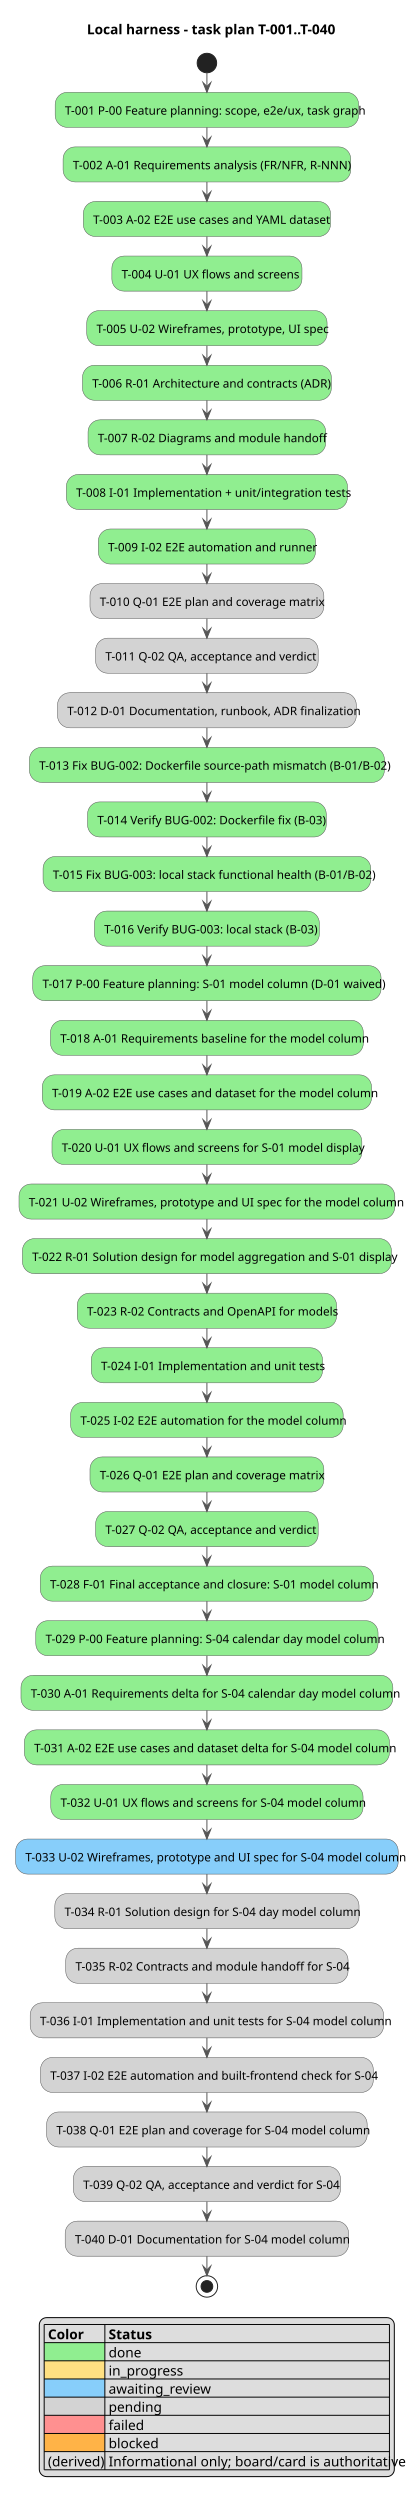
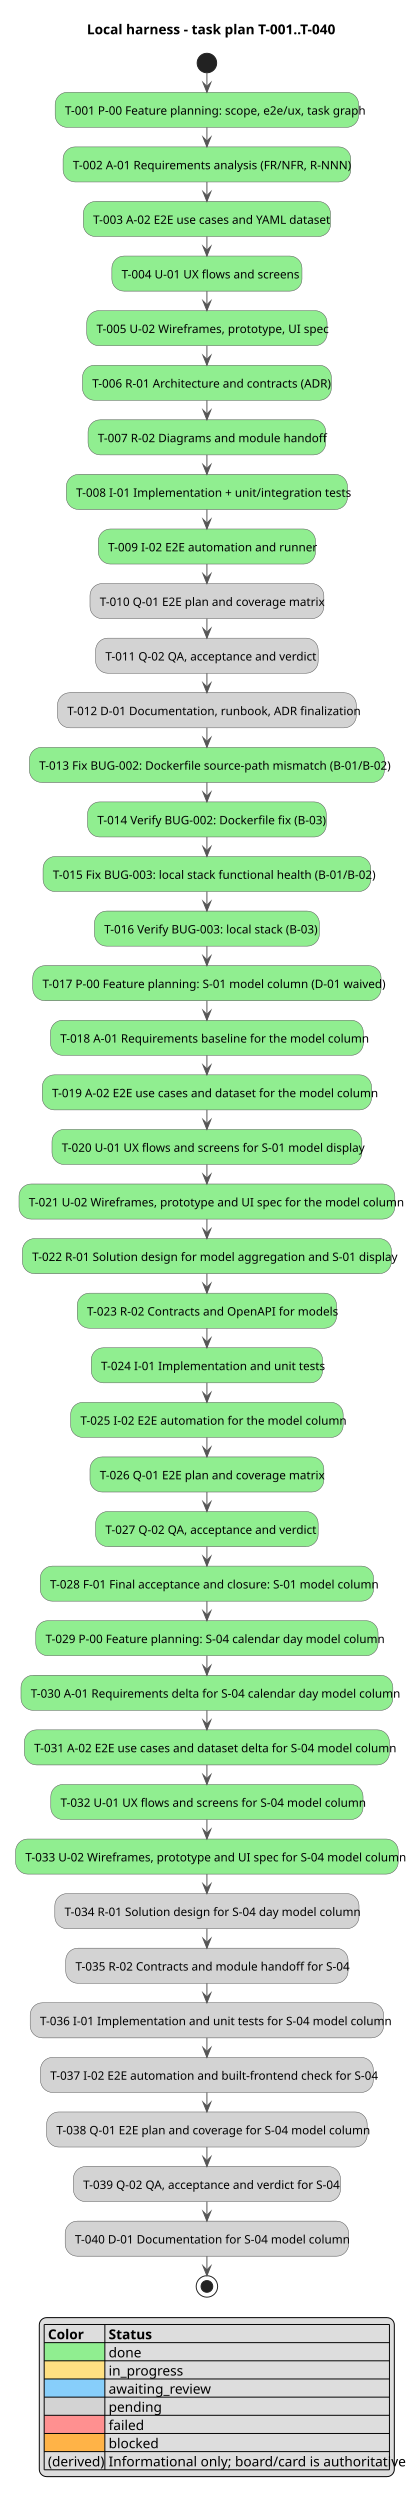
<svg xmlns="http://www.w3.org/2000/svg" version="1.1" data-diagram-type="ACTIVITY" style="width:428px;height:2563px;background:#FFFFFF;" width="428px" height="2563px" viewBox="0 0 428 2563" zoomAndPan="magnify" preserveAspectRatio="none" contentStyleType="text/css">
  <defs />
  <g font-family="sans-serif" lengthAdjust="spacing">
    <g class="title" data-source-line="5">
      <text x="89.088" y="35.107" fill="#000" font-size="14" textLength="248.076" font-weight="700" font-family="Segoe UI">Local harness - task plan T-001..T-040</text>
    </g>
    <ellipse cx="212.126" cy="64.621" rx="10" ry="10" fill="#222" style="stroke:#222;stroke-width:1;" />
    <rect x="56.562" y="94.621" width="311.129" height="35.961" fill="#90EE90" style="stroke:#555;stroke-width:0.5;" rx="12.5" ry="12.5" />
    <text x="66.562" y="117.57" fill="#000" font-size="12" textLength="291.129" font-family="Segoe UI">T-001 P-00 Feature planning: scope, e2e/ux, task graph</text>
    <rect x="64.671" y="150.582" width="294.91" height="35.961" fill="#90EE90" style="stroke:#555;stroke-width:0.5;" rx="12.5" ry="12.5" />
    <text x="74.671" y="173.531" fill="#000" font-size="12" textLength="274.91" font-family="Segoe UI">T-002 A-01 Requirements analysis (FR/NFR, R-NNN)</text>
    <rect x="85.431" y="206.543" width="253.391" height="35.961" fill="#90EE90" style="stroke:#555;stroke-width:0.5;" rx="12.5" ry="12.5" />
    <text x="95.431" y="229.492" fill="#000" font-size="12" textLength="233.391" font-family="Segoe UI">T-003 A-02 E2E use cases and YAML dataset</text>
    <rect x="114.681" y="262.504" width="194.891" height="35.961" fill="#90EE90" style="stroke:#555;stroke-width:0.5;" rx="12.5" ry="12.5" />
    <text x="124.681" y="285.453" fill="#000" font-size="12" textLength="174.891" font-family="Segoe UI">T-004 U-01 UX flows and screens</text>
    <rect x="88.94" y="318.465" width="246.371" height="35.961" fill="#90EE90" style="stroke:#555;stroke-width:0.5;" rx="12.5" ry="12.5" />
    <text x="98.94" y="341.414" fill="#000" font-size="12" textLength="226.371" font-family="Segoe UI">T-005 U-02 Wireframes, prototype, UI spec</text>
    <rect x="84.561" y="374.426" width="255.131" height="35.961" fill="#90EE90" style="stroke:#555;stroke-width:0.5;" rx="12.5" ry="12.5" />
    <text x="94.561" y="397.375" fill="#000" font-size="12" textLength="235.131" font-family="Segoe UI">T-006 R-01 Architecture and contracts (ADR)</text>
    <rect x="90.273" y="430.387" width="243.705" height="35.961" fill="#90EE90" style="stroke:#555;stroke-width:0.5;" rx="12.5" ry="12.5" />
    <text x="100.273" y="453.336" fill="#000" font-size="12" textLength="223.705" font-family="Segoe UI">T-007 R-02 Diagrams and module handoff</text>
    <rect x="68.025" y="486.348" width="288.201" height="35.961" fill="#90EE90" style="stroke:#555;stroke-width:0.5;" rx="12.5" ry="12.5" />
    <text x="78.025" y="509.297" fill="#000" font-size="12" textLength="268.201" font-family="Segoe UI">T-008 I-01 Implementation + unit/integration tests</text>
    <rect x="100.8" y="542.309" width="222.652" height="35.961" fill="#90EE90" style="stroke:#555;stroke-width:0.5;" rx="12.5" ry="12.5" />
    <text x="110.8" y="565.258" fill="#000" font-size="12" textLength="202.652" font-family="Segoe UI">T-009 I-02 E2E automation and runner</text>
    <rect x="92.257" y="598.27" width="239.738" height="35.961" fill="#D3D3D3" style="stroke:#555;stroke-width:0.5;" rx="12.5" ry="12.5" />
    <text x="102.257" y="621.219" fill="#000" font-size="12" textLength="219.738" font-family="Segoe UI">T-010 Q-01 E2E plan and coverage matrix</text>
    <rect x="98.055" y="654.23" width="228.143" height="35.961" fill="#D3D3D3" style="stroke:#555;stroke-width:0.5;" rx="12.5" ry="12.5" />
    <text x="108.055" y="677.18" fill="#000" font-size="12" textLength="208.143" font-family="Segoe UI">T-011 Q-02 QA, acceptance and verdict</text>
    <rect x="58.979" y="710.191" width="306.295" height="35.961" fill="#D3D3D3" style="stroke:#555;stroke-width:0.5;" rx="12.5" ry="12.5" />
    <text x="68.979" y="733.141" fill="#000" font-size="12" textLength="286.295" font-family="Segoe UI">T-012 D-01 Documentation, runbook, ADR finalization</text>
    <rect x="30.156" y="766.152" width="363.939" height="35.961" fill="#90EE90" style="stroke:#555;stroke-width:0.5;" rx="12.5" ry="12.5" />
    <text x="40.156" y="789.102" fill="#000" font-size="12" textLength="343.939" font-family="Segoe UI">T-013 Fix BUG-002: Dockerfile source-path mismatch (B-01/B-02)</text>
    <rect x="89.761" y="822.113" width="244.73" height="35.961" fill="#90EE90" style="stroke:#555;stroke-width:0.5;" rx="12.5" ry="12.5" />
    <text x="99.761" y="845.063" fill="#000" font-size="12" textLength="224.73" font-family="Segoe UI">T-014 Verify BUG-002: Dockerfile fix (B-03)</text>
    <rect x="44.14" y="878.074" width="335.973" height="35.961" fill="#90EE90" style="stroke:#555;stroke-width:0.5;" rx="12.5" ry="12.5" />
    <text x="54.14" y="901.023" fill="#000" font-size="12" textLength="315.973" font-family="Segoe UI">T-015 Fix BUG-003: local stack functional health (B-01/B-02)</text>
    <rect x="96.836" y="934.035" width="230.58" height="35.961" fill="#90EE90" style="stroke:#555;stroke-width:0.5;" rx="12.5" ry="12.5" />
    <text x="106.836" y="956.984" fill="#000" font-size="12" textLength="210.58" font-family="Segoe UI">T-016 Verify BUG-003: local stack (B-03)</text>
    <rect x="33.578" y="989.996" width="357.096" height="35.961" fill="#90EE90" style="stroke:#555;stroke-width:0.5;" rx="12.5" ry="12.5" />
    <text x="43.578" y="1012.945" fill="#000" font-size="12" textLength="337.096" font-family="Segoe UI">T-017 P-00 Feature planning: S-01 model column (D-01 waived)</text>
    <rect x="51.769" y="1045.957" width="320.715" height="35.961" fill="#90EE90" style="stroke:#555;stroke-width:0.5;" rx="12.5" ry="12.5" />
    <text x="61.769" y="1068.906" fill="#000" font-size="12" textLength="300.715" font-family="Segoe UI">T-018 A-01 Requirements baseline for the model column</text>
    <rect x="43.346" y="1101.918" width="337.561" height="35.961" fill="#90EE90" style="stroke:#555;stroke-width:0.5;" rx="12.5" ry="12.5" />
    <text x="53.346" y="1124.867" fill="#000" font-size="12" textLength="317.561" font-family="Segoe UI">T-019 A-02 E2E use cases and dataset for the model column</text>
    <rect x="53.295" y="1157.879" width="317.662" height="35.961" fill="#90EE90" style="stroke:#555;stroke-width:0.5;" rx="12.5" ry="12.5" />
    <text x="63.295" y="1180.828" fill="#000" font-size="12" textLength="297.662" font-family="Segoe UI">T-020 U-01 UX flows and screens for S-01 model display</text>
    <rect x="19.489" y="1213.84" width="385.273" height="35.961" fill="#90EE90" style="stroke:#555;stroke-width:0.5;" rx="12.5" ry="12.5" />
    <text x="29.489" y="1236.789" fill="#000" font-size="12" textLength="365.273" font-family="Segoe UI">T-021 U-02 Wireframes, prototype and UI spec for the model column</text>
    <rect x="22.964" y="1269.801" width="378.324" height="35.961" fill="#90EE90" style="stroke:#555;stroke-width:0.5;" rx="12.5" ry="12.5" />
    <text x="32.964" y="1292.75" fill="#000" font-size="12" textLength="358.324" font-family="Segoe UI">T-022 R-01 Solution design for model aggregation and S-01 display</text>
    <rect x="79.188" y="1325.762" width="265.877" height="35.961" fill="#90EE90" style="stroke:#555;stroke-width:0.5;" rx="12.5" ry="12.5" />
    <text x="89.188" y="1348.711" fill="#000" font-size="12" textLength="245.877" font-family="Segoe UI">T-023 R-02 Contracts and OpenAPI for models</text>
    <rect x="93.575" y="1381.723" width="237.102" height="35.961" fill="#90EE90" style="stroke:#555;stroke-width:0.5;" rx="12.5" ry="12.5" />
    <text x="103.575" y="1404.672" fill="#000" font-size="12" textLength="217.102" font-family="Segoe UI">T-024 I-01 Implementation and unit tests</text>
    <rect x="72.438" y="1437.684" width="279.377" height="35.961" fill="#90EE90" style="stroke:#555;stroke-width:0.5;" rx="12.5" ry="12.5" />
    <text x="82.438" y="1460.633" fill="#000" font-size="12" textLength="259.377" font-family="Segoe UI">T-025 I-02 E2E automation for the model column</text>
    <rect x="92.257" y="1493.645" width="239.738" height="35.961" fill="#90EE90" style="stroke:#555;stroke-width:0.5;" rx="12.5" ry="12.5" />
    <text x="102.257" y="1516.594" fill="#000" font-size="12" textLength="219.738" font-family="Segoe UI">T-026 Q-01 E2E plan and coverage matrix</text>
    <rect x="98.055" y="1549.605" width="228.143" height="35.961" fill="#90EE90" style="stroke:#555;stroke-width:0.5;" rx="12.5" ry="12.5" />
    <text x="108.055" y="1572.555" fill="#000" font-size="12" textLength="208.143" font-family="Segoe UI">T-027 Q-02 QA, acceptance and verdict</text>
    <rect x="41.248" y="1605.566" width="341.756" height="35.961" fill="#90EE90" style="stroke:#555;stroke-width:0.5;" rx="12.5" ry="12.5" />
    <text x="51.248" y="1628.516" fill="#000" font-size="12" textLength="321.756" font-family="Segoe UI">T-028 F-01 Final acceptance and closure: S-01 model column</text>
    <rect x="36.689" y="1661.527" width="350.873" height="35.961" fill="#90EE90" style="stroke:#555;stroke-width:0.5;" rx="12.5" ry="12.5" />
    <text x="46.689" y="1684.477" fill="#000" font-size="12" textLength="330.873" font-family="Segoe UI">T-029 P-00 Feature planning: S-04 calendar day model column</text>
    <rect x="21.514" y="1717.488" width="381.225" height="35.961" fill="#90EE90" style="stroke:#555;stroke-width:0.5;" rx="12.5" ry="12.5" />
    <text x="31.514" y="1740.438" fill="#000" font-size="12" textLength="361.225" font-family="Segoe UI">T-030 A-01 Requirements delta for S-04 calendar day model column</text>
    <rect x="25.003" y="1773.449" width="374.246" height="35.961" fill="#90EE90" style="stroke:#555;stroke-width:0.5;" rx="12.5" ry="12.5" />
    <text x="35.003" y="1796.398" fill="#000" font-size="12" textLength="354.246" font-family="Segoe UI">T-031 A-02 E2E use cases and dataset delta for S-04 model column</text>
    <rect x="52.064" y="1829.41" width="320.123" height="35.961" fill="#90EE90" style="stroke:#555;stroke-width:0.5;" rx="12.5" ry="12.5" />
    <text x="62.064" y="1852.359" fill="#000" font-size="12" textLength="300.123" font-family="Segoe UI">T-032 U-01 UX flows and screens for S-04 model column</text>
-     <rect x="16" y="1885.371" width="392.252" height="35.961" fill="#87CEFA" style="stroke:#555;stroke-width:0.5;" rx="12.5" ry="12.5" />
+     <rect x="16" y="1885.371" width="392.252" height="35.961" fill="#90EE90" style="stroke:#555;stroke-width:0.5;" rx="12.5" ry="12.5" />
    <text x="26" y="1908.32" fill="#000" font-size="12" textLength="372.252" font-family="Segoe UI">T-033 U-02 Wireframes, prototype and UI spec for S-04 model column</text>
    <rect x="56.195" y="1941.332" width="311.861" height="35.961" fill="#D3D3D3" style="stroke:#555;stroke-width:0.5;" rx="12.5" ry="12.5" />
    <text x="66.195" y="1964.281" fill="#000" font-size="12" textLength="291.861" font-family="Segoe UI">T-034 R-01 Solution design for S-04 day model column</text>
    <rect x="67.401" y="1997.293" width="289.449" height="35.961" fill="#D3D3D3" style="stroke:#555;stroke-width:0.5;" rx="12.5" ry="12.5" />
    <text x="77.401" y="2020.242" fill="#000" font-size="12" textLength="269.449" font-family="Segoe UI">T-035 R-02 Contracts and module handoff for S-04</text>
    <rect x="30.959" y="2053.254" width="362.334" height="35.961" fill="#D3D3D3" style="stroke:#555;stroke-width:0.5;" rx="12.5" ry="12.5" />
    <text x="40.959" y="2076.203" fill="#000" font-size="12" textLength="342.334" font-family="Segoe UI">T-036 I-01 Implementation and unit tests for S-04 model column</text>
    <rect x="41.535" y="2109.215" width="341.182" height="35.961" fill="#D3D3D3" style="stroke:#555;stroke-width:0.5;" rx="12.5" ry="12.5" />
    <text x="51.535" y="2132.164" fill="#000" font-size="12" textLength="321.182" font-family="Segoe UI">T-037 I-02 E2E automation and built-frontend check for S-04</text>
    <rect x="47.831" y="2165.176" width="328.59" height="35.961" fill="#D3D3D3" style="stroke:#555;stroke-width:0.5;" rx="12.5" ry="12.5" />
    <text x="57.831" y="2188.125" fill="#000" font-size="12" textLength="308.59" font-family="Segoe UI">T-038 Q-01 E2E plan and coverage for S-04 model column</text>
    <rect x="75.232" y="2221.137" width="273.787" height="35.961" fill="#D3D3D3" style="stroke:#555;stroke-width:0.5;" rx="12.5" ry="12.5" />
    <text x="85.232" y="2244.086" fill="#000" font-size="12" textLength="253.787" font-family="Segoe UI">T-039 Q-02 QA, acceptance and verdict for S-04</text>
    <rect x="66.827" y="2277.098" width="290.598" height="35.961" fill="#D3D3D3" style="stroke:#555;stroke-width:0.5;" rx="12.5" ry="12.5" />
    <text x="76.827" y="2300.047" fill="#000" font-size="12" textLength="270.598" font-family="Segoe UI">T-040 D-01 Documentation for S-04 model column</text>
    <ellipse cx="212.126" cy="2344.059" rx="11" ry="11" fill="none" style="stroke:#222;stroke-width:1;" />
    <ellipse cx="212.126" cy="2344.059" rx="6" ry="6" fill="#222" style="stroke:#222;stroke-width:1;" />
    <line x1="212.126" y1="74.621" x2="212.126" y2="94.621" style="stroke:#555;stroke-width:1;" />
    <polygon points="208.126,84.621,212.126,94.621,216.126,84.621,212.126,88.621" fill="#555" style="stroke:#555;stroke-width:1;stroke-linejoin:miter;stroke-miterlimit:10;" />
    <line x1="212.126" y1="130.582" x2="212.126" y2="150.582" style="stroke:#555;stroke-width:1;" />
    <polygon points="208.126,140.582,212.126,150.582,216.126,140.582,212.126,144.582" fill="#555" style="stroke:#555;stroke-width:1;stroke-linejoin:miter;stroke-miterlimit:10;" />
    <line x1="212.126" y1="186.543" x2="212.126" y2="206.543" style="stroke:#555;stroke-width:1;" />
    <polygon points="208.126,196.543,212.126,206.543,216.126,196.543,212.126,200.543" fill="#555" style="stroke:#555;stroke-width:1;stroke-linejoin:miter;stroke-miterlimit:10;" />
    <line x1="212.126" y1="242.504" x2="212.126" y2="262.504" style="stroke:#555;stroke-width:1;" />
    <polygon points="208.126,252.504,212.126,262.504,216.126,252.504,212.126,256.504" fill="#555" style="stroke:#555;stroke-width:1;stroke-linejoin:miter;stroke-miterlimit:10;" />
    <line x1="212.126" y1="298.465" x2="212.126" y2="318.465" style="stroke:#555;stroke-width:1;" />
    <polygon points="208.126,308.465,212.126,318.465,216.126,308.465,212.126,312.465" fill="#555" style="stroke:#555;stroke-width:1;stroke-linejoin:miter;stroke-miterlimit:10;" />
    <line x1="212.126" y1="354.426" x2="212.126" y2="374.426" style="stroke:#555;stroke-width:1;" />
    <polygon points="208.126,364.426,212.126,374.426,216.126,364.426,212.126,368.426" fill="#555" style="stroke:#555;stroke-width:1;stroke-linejoin:miter;stroke-miterlimit:10;" />
    <line x1="212.126" y1="410.387" x2="212.126" y2="430.387" style="stroke:#555;stroke-width:1;" />
    <polygon points="208.126,420.387,212.126,430.387,216.126,420.387,212.126,424.387" fill="#555" style="stroke:#555;stroke-width:1;stroke-linejoin:miter;stroke-miterlimit:10;" />
    <line x1="212.126" y1="466.348" x2="212.126" y2="486.348" style="stroke:#555;stroke-width:1;" />
    <polygon points="208.126,476.348,212.126,486.348,216.126,476.348,212.126,480.348" fill="#555" style="stroke:#555;stroke-width:1;stroke-linejoin:miter;stroke-miterlimit:10;" />
    <line x1="212.126" y1="522.309" x2="212.126" y2="542.309" style="stroke:#555;stroke-width:1;" />
    <polygon points="208.126,532.309,212.126,542.309,216.126,532.309,212.126,536.309" fill="#555" style="stroke:#555;stroke-width:1;stroke-linejoin:miter;stroke-miterlimit:10;" />
    <line x1="212.126" y1="578.27" x2="212.126" y2="598.27" style="stroke:#555;stroke-width:1;" />
    <polygon points="208.126,588.27,212.126,598.27,216.126,588.27,212.126,592.27" fill="#555" style="stroke:#555;stroke-width:1;stroke-linejoin:miter;stroke-miterlimit:10;" />
    <line x1="212.126" y1="634.23" x2="212.126" y2="654.23" style="stroke:#555;stroke-width:1;" />
    <polygon points="208.126,644.23,212.126,654.23,216.126,644.23,212.126,648.23" fill="#555" style="stroke:#555;stroke-width:1;stroke-linejoin:miter;stroke-miterlimit:10;" />
    <line x1="212.126" y1="690.191" x2="212.126" y2="710.191" style="stroke:#555;stroke-width:1;" />
    <polygon points="208.126,700.191,212.126,710.191,216.126,700.191,212.126,704.191" fill="#555" style="stroke:#555;stroke-width:1;stroke-linejoin:miter;stroke-miterlimit:10;" />
    <line x1="212.126" y1="746.152" x2="212.126" y2="766.152" style="stroke:#555;stroke-width:1;" />
    <polygon points="208.126,756.152,212.126,766.152,216.126,756.152,212.126,760.152" fill="#555" style="stroke:#555;stroke-width:1;stroke-linejoin:miter;stroke-miterlimit:10;" />
    <line x1="212.126" y1="802.113" x2="212.126" y2="822.113" style="stroke:#555;stroke-width:1;" />
    <polygon points="208.126,812.113,212.126,822.113,216.126,812.113,212.126,816.113" fill="#555" style="stroke:#555;stroke-width:1;stroke-linejoin:miter;stroke-miterlimit:10;" />
    <line x1="212.126" y1="858.074" x2="212.126" y2="878.074" style="stroke:#555;stroke-width:1;" />
    <polygon points="208.126,868.074,212.126,878.074,216.126,868.074,212.126,872.074" fill="#555" style="stroke:#555;stroke-width:1;stroke-linejoin:miter;stroke-miterlimit:10;" />
    <line x1="212.126" y1="914.035" x2="212.126" y2="934.035" style="stroke:#555;stroke-width:1;" />
    <polygon points="208.126,924.035,212.126,934.035,216.126,924.035,212.126,928.035" fill="#555" style="stroke:#555;stroke-width:1;stroke-linejoin:miter;stroke-miterlimit:10;" />
    <line x1="212.126" y1="969.996" x2="212.126" y2="989.996" style="stroke:#555;stroke-width:1;" />
    <polygon points="208.126,979.996,212.126,989.996,216.126,979.996,212.126,983.996" fill="#555" style="stroke:#555;stroke-width:1;stroke-linejoin:miter;stroke-miterlimit:10;" />
    <line x1="212.126" y1="1025.957" x2="212.126" y2="1045.957" style="stroke:#555;stroke-width:1;" />
    <polygon points="208.126,1035.957,212.126,1045.957,216.126,1035.957,212.126,1039.957" fill="#555" style="stroke:#555;stroke-width:1;stroke-linejoin:miter;stroke-miterlimit:10;" />
    <line x1="212.126" y1="1081.918" x2="212.126" y2="1101.918" style="stroke:#555;stroke-width:1;" />
    <polygon points="208.126,1091.918,212.126,1101.918,216.126,1091.918,212.126,1095.918" fill="#555" style="stroke:#555;stroke-width:1;stroke-linejoin:miter;stroke-miterlimit:10;" />
    <line x1="212.126" y1="1137.879" x2="212.126" y2="1157.879" style="stroke:#555;stroke-width:1;" />
    <polygon points="208.126,1147.879,212.126,1157.879,216.126,1147.879,212.126,1151.879" fill="#555" style="stroke:#555;stroke-width:1;stroke-linejoin:miter;stroke-miterlimit:10;" />
    <line x1="212.126" y1="1193.84" x2="212.126" y2="1213.84" style="stroke:#555;stroke-width:1;" />
    <polygon points="208.126,1203.84,212.126,1213.84,216.126,1203.84,212.126,1207.84" fill="#555" style="stroke:#555;stroke-width:1;stroke-linejoin:miter;stroke-miterlimit:10;" />
    <line x1="212.126" y1="1249.801" x2="212.126" y2="1269.801" style="stroke:#555;stroke-width:1;" />
    <polygon points="208.126,1259.801,212.126,1269.801,216.126,1259.801,212.126,1263.801" fill="#555" style="stroke:#555;stroke-width:1;stroke-linejoin:miter;stroke-miterlimit:10;" />
    <line x1="212.126" y1="1305.762" x2="212.126" y2="1325.762" style="stroke:#555;stroke-width:1;" />
    <polygon points="208.126,1315.762,212.126,1325.762,216.126,1315.762,212.126,1319.762" fill="#555" style="stroke:#555;stroke-width:1;stroke-linejoin:miter;stroke-miterlimit:10;" />
    <line x1="212.126" y1="1361.723" x2="212.126" y2="1381.723" style="stroke:#555;stroke-width:1;" />
    <polygon points="208.126,1371.723,212.126,1381.723,216.126,1371.723,212.126,1375.723" fill="#555" style="stroke:#555;stroke-width:1;stroke-linejoin:miter;stroke-miterlimit:10;" />
    <line x1="212.126" y1="1417.684" x2="212.126" y2="1437.684" style="stroke:#555;stroke-width:1;" />
    <polygon points="208.126,1427.684,212.126,1437.684,216.126,1427.684,212.126,1431.684" fill="#555" style="stroke:#555;stroke-width:1;stroke-linejoin:miter;stroke-miterlimit:10;" />
    <line x1="212.126" y1="1473.645" x2="212.126" y2="1493.645" style="stroke:#555;stroke-width:1;" />
    <polygon points="208.126,1483.645,212.126,1493.645,216.126,1483.645,212.126,1487.645" fill="#555" style="stroke:#555;stroke-width:1;stroke-linejoin:miter;stroke-miterlimit:10;" />
    <line x1="212.126" y1="1529.605" x2="212.126" y2="1549.605" style="stroke:#555;stroke-width:1;" />
    <polygon points="208.126,1539.605,212.126,1549.605,216.126,1539.605,212.126,1543.605" fill="#555" style="stroke:#555;stroke-width:1;stroke-linejoin:miter;stroke-miterlimit:10;" />
    <line x1="212.126" y1="1585.566" x2="212.126" y2="1605.566" style="stroke:#555;stroke-width:1;" />
    <polygon points="208.126,1595.566,212.126,1605.566,216.126,1595.566,212.126,1599.566" fill="#555" style="stroke:#555;stroke-width:1;stroke-linejoin:miter;stroke-miterlimit:10;" />
    <line x1="212.126" y1="1641.527" x2="212.126" y2="1661.527" style="stroke:#555;stroke-width:1;" />
    <polygon points="208.126,1651.527,212.126,1661.527,216.126,1651.527,212.126,1655.527" fill="#555" style="stroke:#555;stroke-width:1;stroke-linejoin:miter;stroke-miterlimit:10;" />
    <line x1="212.126" y1="1697.488" x2="212.126" y2="1717.488" style="stroke:#555;stroke-width:1;" />
    <polygon points="208.126,1707.488,212.126,1717.488,216.126,1707.488,212.126,1711.488" fill="#555" style="stroke:#555;stroke-width:1;stroke-linejoin:miter;stroke-miterlimit:10;" />
    <line x1="212.126" y1="1753.449" x2="212.126" y2="1773.449" style="stroke:#555;stroke-width:1;" />
    <polygon points="208.126,1763.449,212.126,1773.449,216.126,1763.449,212.126,1767.449" fill="#555" style="stroke:#555;stroke-width:1;stroke-linejoin:miter;stroke-miterlimit:10;" />
    <line x1="212.126" y1="1809.41" x2="212.126" y2="1829.41" style="stroke:#555;stroke-width:1;" />
    <polygon points="208.126,1819.41,212.126,1829.41,216.126,1819.41,212.126,1823.41" fill="#555" style="stroke:#555;stroke-width:1;stroke-linejoin:miter;stroke-miterlimit:10;" />
    <line x1="212.126" y1="1865.371" x2="212.126" y2="1885.371" style="stroke:#555;stroke-width:1;" />
    <polygon points="208.126,1875.371,212.126,1885.371,216.126,1875.371,212.126,1879.371" fill="#555" style="stroke:#555;stroke-width:1;stroke-linejoin:miter;stroke-miterlimit:10;" />
    <line x1="212.126" y1="1921.332" x2="212.126" y2="1941.332" style="stroke:#555;stroke-width:1;" />
    <polygon points="208.126,1931.332,212.126,1941.332,216.126,1931.332,212.126,1935.332" fill="#555" style="stroke:#555;stroke-width:1;stroke-linejoin:miter;stroke-miterlimit:10;" />
    <line x1="212.126" y1="1977.293" x2="212.126" y2="1997.293" style="stroke:#555;stroke-width:1;" />
    <polygon points="208.126,1987.293,212.126,1997.293,216.126,1987.293,212.126,1991.293" fill="#555" style="stroke:#555;stroke-width:1;stroke-linejoin:miter;stroke-miterlimit:10;" />
    <line x1="212.126" y1="2033.254" x2="212.126" y2="2053.254" style="stroke:#555;stroke-width:1;" />
    <polygon points="208.126,2043.254,212.126,2053.254,216.126,2043.254,212.126,2047.254" fill="#555" style="stroke:#555;stroke-width:1;stroke-linejoin:miter;stroke-miterlimit:10;" />
    <line x1="212.126" y1="2089.215" x2="212.126" y2="2109.215" style="stroke:#555;stroke-width:1;" />
    <polygon points="208.126,2099.215,212.126,2109.215,216.126,2099.215,212.126,2103.215" fill="#555" style="stroke:#555;stroke-width:1;stroke-linejoin:miter;stroke-miterlimit:10;" />
    <line x1="212.126" y1="2145.176" x2="212.126" y2="2165.176" style="stroke:#555;stroke-width:1;" />
    <polygon points="208.126,2155.176,212.126,2165.176,216.126,2155.176,212.126,2159.176" fill="#555" style="stroke:#555;stroke-width:1;stroke-linejoin:miter;stroke-miterlimit:10;" />
    <line x1="212.126" y1="2201.137" x2="212.126" y2="2221.137" style="stroke:#555;stroke-width:1;" />
    <polygon points="208.126,2211.137,212.126,2221.137,216.126,2211.137,212.126,2215.137" fill="#555" style="stroke:#555;stroke-width:1;stroke-linejoin:miter;stroke-miterlimit:10;" />
    <line x1="212.126" y1="2257.098" x2="212.126" y2="2277.098" style="stroke:#555;stroke-width:1;" />
    <polygon points="208.126,2267.098,212.126,2277.098,216.126,2267.098,212.126,2271.098" fill="#555" style="stroke:#555;stroke-width:1;stroke-linejoin:miter;stroke-miterlimit:10;" />
    <line x1="212.126" y1="2313.059" x2="212.126" y2="2333.059" style="stroke:#555;stroke-width:1;" />
    <polygon points="208.126,2323.059,212.126,2333.059,216.126,2323.059,212.126,2327.059" fill="#555" style="stroke:#555;stroke-width:1;stroke-linejoin:miter;stroke-miterlimit:10;" />
    <g class="legend" data-source-line="50">
      <rect x="40.287" y="2376.059" width="363.965" height="162.969" fill="#DDD" style="stroke:#000;stroke-width:1;" rx="7.5" ry="7.5" />
      <text x="49.149" y="2398.166" fill="#000" font-size="14" textLength="35.403" font-weight="700" font-family="Segoe UI">Color</text>
      <text x="111.363" y="2398.166" fill="#000" font-size="14" textLength="40.906" font-weight="700" font-family="Segoe UI">Status</text>
      <rect x="45.287" y="2401.68" width="62.214" height="18.621" fill="#90EE90" style="stroke:none;" />
      <text x="45.287" y="2416.787" fill="#000" font-size="14" font-family="Segoe UI"> </text>
      <text x="111.336" y="2416.787" fill="#000" font-size="14" textLength="31.691" font-family="Segoe UI">done</text>
      <rect x="45.287" y="2420.301" width="62.214" height="18.621" fill="#FFE082" style="stroke:none;" />
      <text x="45.287" y="2435.408" fill="#000" font-size="14" font-family="Segoe UI"> </text>
      <text x="111.336" y="2435.408" fill="#000" font-size="14" textLength="70.738" font-family="Segoe UI">in_progress</text>
      <rect x="45.287" y="2438.922" width="62.214" height="18.621" fill="#87CEFA" style="stroke:none;" />
      <text x="45.287" y="2454.029" fill="#000" font-size="14" font-family="Segoe UI"> </text>
      <text x="111.336" y="2454.029" fill="#000" font-size="14" textLength="97.59" font-family="Segoe UI">awaiting_review</text>
      <rect x="45.287" y="2457.543" width="62.214" height="18.621" fill="#D3D3D3" style="stroke:none;" />
      <text x="45.287" y="2472.65" fill="#000" font-size="14" font-family="Segoe UI"> </text>
      <text x="111.336" y="2472.65" fill="#000" font-size="14" textLength="51.276" font-family="Segoe UI">pending</text>
      <rect x="45.287" y="2476.164" width="62.214" height="18.621" fill="#FF9090" style="stroke:none;" />
      <text x="45.287" y="2491.271" fill="#000" font-size="14" font-family="Segoe UI"> </text>
      <text x="111.336" y="2491.271" fill="#000" font-size="14" textLength="33.852" font-family="Segoe UI">failed</text>
      <rect x="45.287" y="2494.785" width="62.214" height="18.621" fill="#FFB347" style="stroke:none;" />
      <text x="45.287" y="2509.893" fill="#000" font-size="14" font-family="Segoe UI"> </text>
      <text x="111.336" y="2509.893" fill="#000" font-size="14" textLength="48.815" font-family="Segoe UI">blocked</text>
      <text x="49.122" y="2528.514" fill="#000" font-size="14" textLength="54.544" font-family="Segoe UI">(derived)</text>
      <text x="111.336" y="2528.514" fill="#000" font-size="14" textLength="284.081" font-family="Segoe UI">Informational only; board/card is authoritative</text>
      <line x1="45.287" y1="2383.059" x2="399.252" y2="2383.059" style="stroke:#000;stroke-width:1;" />
      <line x1="45.287" y1="2401.68" x2="399.252" y2="2401.68" style="stroke:#000;stroke-width:1;" />
      <line x1="45.287" y1="2420.301" x2="399.252" y2="2420.301" style="stroke:#000;stroke-width:1;" />
      <line x1="45.287" y1="2438.922" x2="399.252" y2="2438.922" style="stroke:#000;stroke-width:1;" />
      <line x1="45.287" y1="2457.543" x2="399.252" y2="2457.543" style="stroke:#000;stroke-width:1;" />
      <line x1="45.287" y1="2476.164" x2="399.252" y2="2476.164" style="stroke:#000;stroke-width:1;" />
      <line x1="45.287" y1="2494.785" x2="399.252" y2="2494.785" style="stroke:#000;stroke-width:1;" />
      <line x1="45.287" y1="2513.406" x2="399.252" y2="2513.406" style="stroke:#000;stroke-width:1;" />
      <line x1="45.287" y1="2532.027" x2="399.252" y2="2532.027" style="stroke:#000;stroke-width:1;" />
      <line x1="45.287" y1="2383.059" x2="45.287" y2="2532.027" style="stroke:#000;stroke-width:1;" />
      <line x1="107.501" y1="2383.059" x2="107.501" y2="2532.027" style="stroke:#000;stroke-width:1;" />
      <line x1="399.252" y1="2383.059" x2="399.252" y2="2532.027" style="stroke:#000;stroke-width:1;" />
    </g>
  </g>
</svg>
